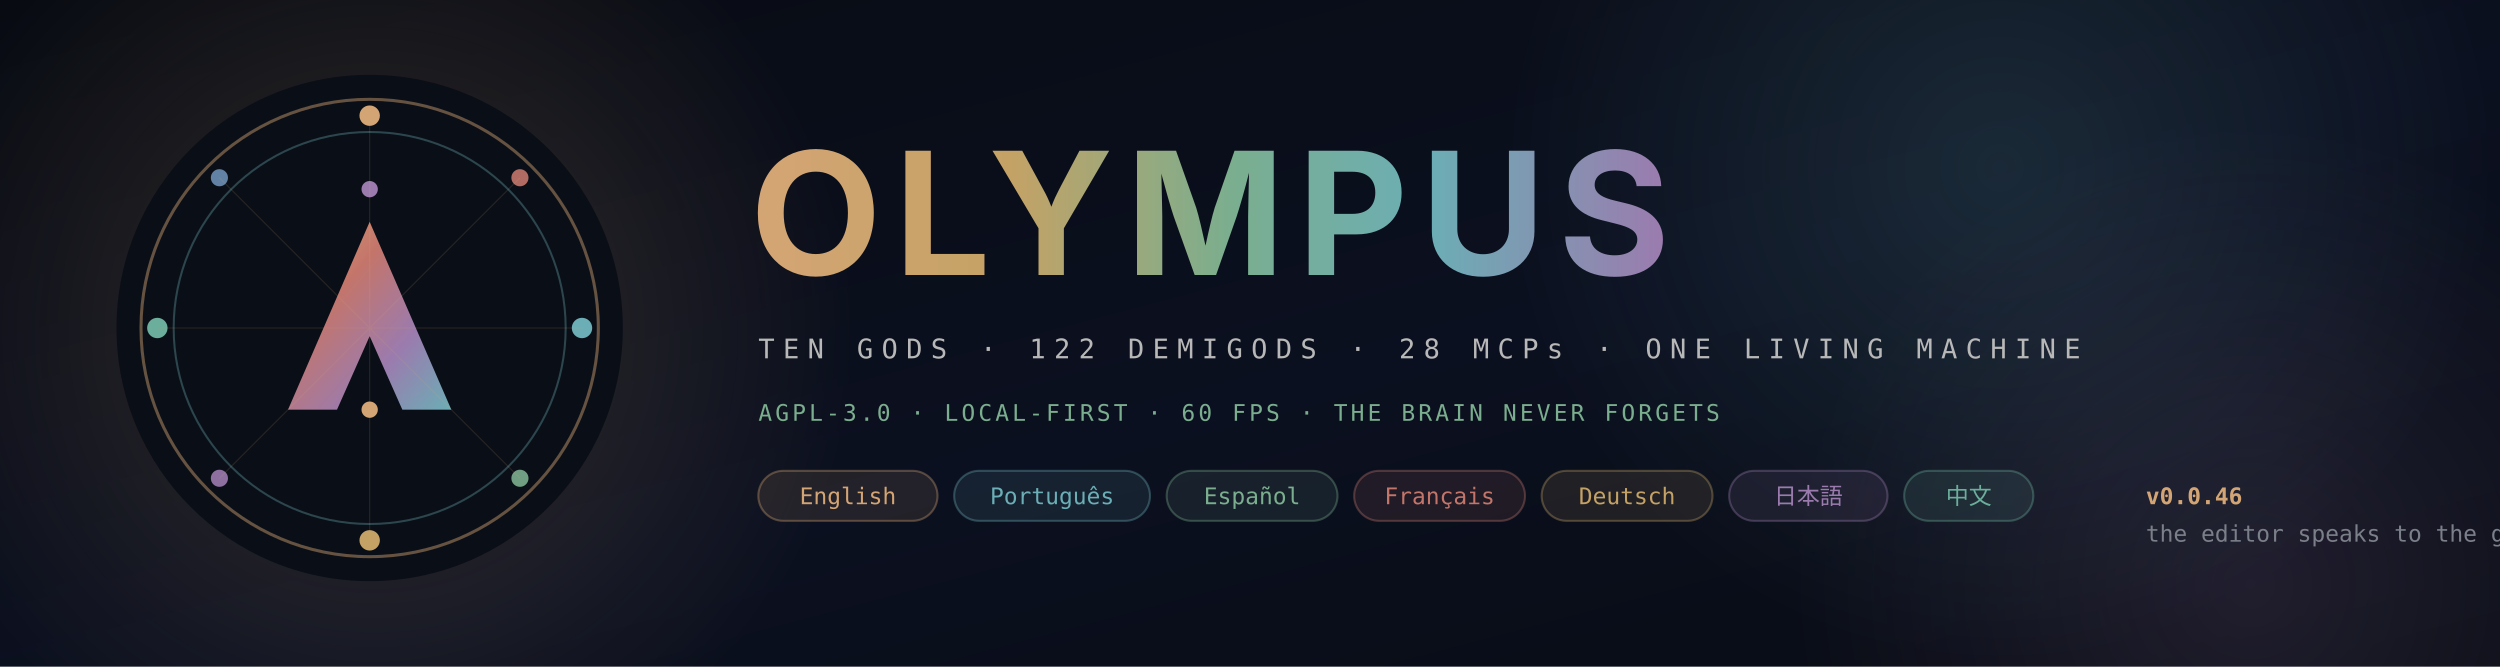
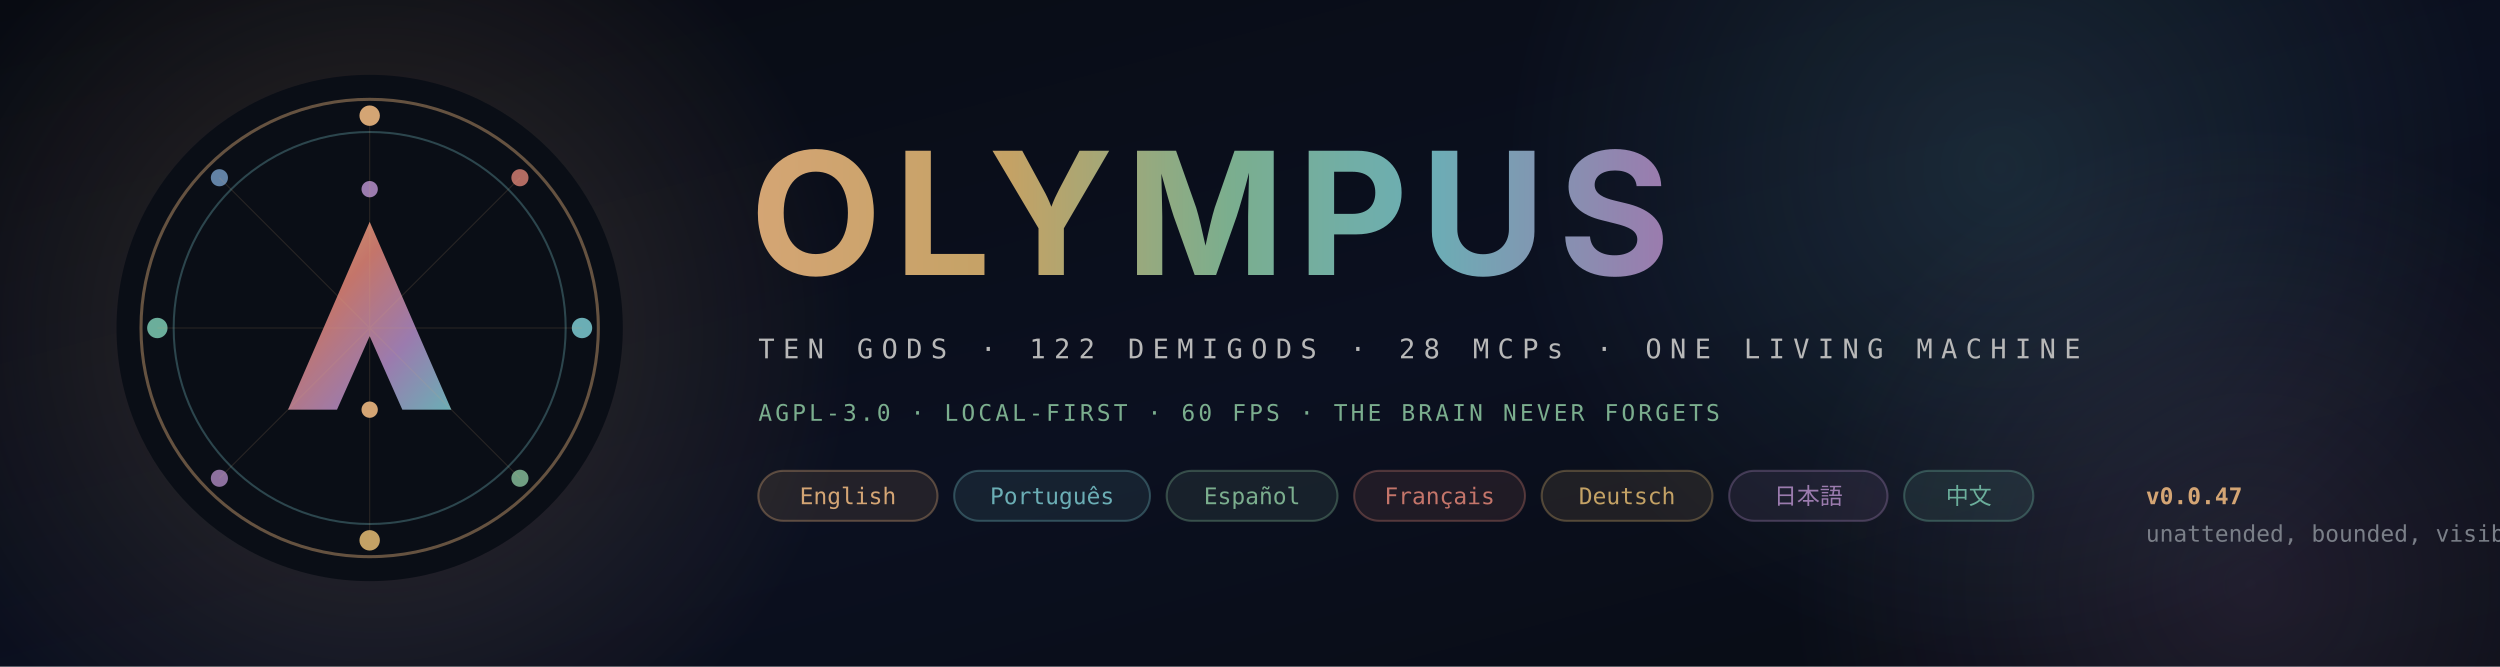
- <svg xmlns="http://www.w3.org/2000/svg" width="1200" height="320" viewBox="0 0 1200 320" fill="none" role="img" aria-label="OLYMPUS v0.0.46 — 60 FPS, the folder identity, and a 60-minute project budget: ten gods, one living machine, seven languages.">
+ <svg xmlns="http://www.w3.org/2000/svg" width="1200" height="320" viewBox="0 0 1200 320" fill="none" role="img" aria-label="OLYMPUS v0.0.47 — 60 FPS, the folder identity, and a 60-minute project budget: ten gods, one living machine, seven languages.">
  <defs>
    <linearGradient id="bg" x1="0" y1="0" x2="1" y2="1">
      <stop offset="0%" stop-color="#080B12" />
      <stop offset="55%" stop-color="#0B1020" />
      <stop offset="100%" stop-color="#080B12" />
    </linearGradient>
    <radialGradient id="glowGold" cx="50%" cy="50%" r="50%">
      <stop offset="0%" stop-color="#D4A574" stop-opacity=".20" />
      <stop offset="100%" stop-color="#D4A574" stop-opacity="0" />
    </radialGradient>
    <radialGradient id="glowCyan" cx="50%" cy="50%" r="50%">
      <stop offset="0%" stop-color="#6BAEB5" stop-opacity=".16" />
      <stop offset="100%" stop-color="#6BAEB5" stop-opacity="0" />
    </radialGradient>
    <radialGradient id="glowPurple" cx="50%" cy="50%" r="50%">
      <stop offset="0%" stop-color="#9B7BAE" stop-opacity=".16" />
      <stop offset="100%" stop-color="#9B7BAE" stop-opacity="0" />
    </radialGradient>
    <linearGradient id="peak" x1="0" y1="0" x2="1" y2="1">
      <stop offset="0%" stop-color="#D4A574" />
      <stop offset="34%" stop-color="#C4756A" />
      <stop offset="68%" stop-color="#9B7BAE" />
      <stop offset="100%" stop-color="#6BAEB5" />
    </linearGradient>
    <linearGradient id="word" x1="0" y1="0" x2="1" y2="0">
      <stop offset="0%" stop-color="#D4A574" />
      <stop offset="28%" stop-color="#C4A265" />
      <stop offset="52%" stop-color="#7BAE8E" />
      <stop offset="74%" stop-color="#6BAEB5" />
      <stop offset="100%" stop-color="#9B7BAE" />
    </linearGradient>
  </defs>
  <rect width="1200" height="320" fill="url(#bg)" />
  <circle cx="180" cy="160" r="230" fill="url(#glowGold)" />
  <circle cx="960" cy="80" r="240" fill="url(#glowCyan)" />
  <circle cx="1080" cy="280" r="220" fill="url(#glowPurple)" />
  <g transform="translate(52,32) scale(0.98)">
    <circle cx="128" cy="128" r="124" fill="#0A0E16" />
    <circle cx="128" cy="128" r="112" stroke="#D4A574" stroke-width="1.5" fill="none" opacity=".45" />
    <circle cx="128" cy="128" r="96" stroke="#6BAEB5" stroke-width="1" fill="none" opacity=".35" />
    <path d="M 128 76 L 168 168 L 144 168 L 128 132 L 112 168 L 88 168 Z" fill="url(#peak)" />
    <circle cx="128" cy="60" r="4" fill="#9B7BAE" />
    <circle cx="128" cy="168" r="4" fill="#D4A574" />
    <circle cx="128" cy="24" r="5" fill="#D4A574" />
    <circle cx="201.6" cy="54.4" r="4.2" fill="#C4756A" opacity=".9" />
    <circle cx="232" cy="128" r="5" fill="#6BAEB5" />
    <circle cx="201.6" cy="201.6" r="4.2" fill="#7BAE8E" opacity=".9" />
    <circle cx="128" cy="232" r="5" fill="#C4A265" />
    <circle cx="54.4" cy="201.6" r="4.2" fill="#9B7BAE" opacity=".9" />
    <circle cx="24" cy="128" r="5" fill="#6BAE9B" />
    <circle cx="54.4" cy="54.4" r="4.2" fill="#6B8FB5" opacity=".9" />
    <g stroke="#D4A574" stroke-width="0.5" opacity=".16">
      <line x1="128" y1="128" x2="128" y2="24" />
      <line x1="128" y1="128" x2="201.6" y2="54.4" />
      <line x1="128" y1="128" x2="232" y2="128" />
      <line x1="128" y1="128" x2="201.6" y2="201.6" />
      <line x1="128" y1="128" x2="128" y2="232" />
      <line x1="128" y1="128" x2="54.4" y2="201.6" />
      <line x1="128" y1="128" x2="24" y2="128" />
      <line x1="128" y1="128" x2="54.4" y2="54.4" />
    </g>
  </g>
  <text x="360" y="132" font-family="ui-sans-serif, system-ui, -apple-system, sans-serif" font-size="82" font-weight="750" letter-spacing="6" fill="url(#word)">OLYMPUS</text>
  <text x="364" y="172" font-family="ui-monospace, 'SF Mono', monospace" font-size="13" letter-spacing="4" fill="#B8B8B8">TEN GODS · 122 DEMIGODS · 28 MCPs · ONE LIVING MACHINE</text>
  <text x="364" y="202" font-family="ui-monospace, 'SF Mono', monospace" font-size="11" letter-spacing="1.5" fill="#7BAE8E">AGPL-3.0 · LOCAL-FIRST · 60 FPS · THE BRAIN NEVER FORGETS</text>
  <g font-family="ui-monospace, 'SF Mono', monospace" font-size="11">
    <rect x="364" y="226" width="86" height="24" rx="12" fill="#D4A574" fill-opacity=".12" stroke="#D4A574" stroke-opacity=".35" />
    <text x="407" y="242" text-anchor="middle" fill="#D4A574">English</text>
    <rect x="458" y="226" width="94" height="24" rx="12" fill="#6BAEB5" fill-opacity=".12" stroke="#6BAEB5" stroke-opacity=".35" />
    <text x="505" y="242" text-anchor="middle" fill="#6BAEB5">Português</text>
    <rect x="560" y="226" width="82" height="24" rx="12" fill="#7BAE8E" fill-opacity=".12" stroke="#7BAE8E" stroke-opacity=".35" />
    <text x="601" y="242" text-anchor="middle" fill="#7BAE8E">Español</text>
    <rect x="650" y="226" width="82" height="24" rx="12" fill="#C4756A" fill-opacity=".12" stroke="#C4756A" stroke-opacity=".35" />
    <text x="691" y="242" text-anchor="middle" fill="#C4756A">Français</text>
    <rect x="740" y="226" width="82" height="24" rx="12" fill="#C4A265" fill-opacity=".12" stroke="#C4A265" stroke-opacity=".35" />
    <text x="781" y="242" text-anchor="middle" fill="#C4A265">Deutsch</text>
    <rect x="830" y="226" width="76" height="24" rx="12" fill="#9B7BAE" fill-opacity=".12" stroke="#9B7BAE" stroke-opacity=".35" />
    <text x="868" y="242" text-anchor="middle" fill="#9B7BAE">日本語</text>
    <rect x="914" y="226" width="62" height="24" rx="12" fill="#6BAE9B" fill-opacity=".12" stroke="#6BAE9B" stroke-opacity=".35" />
    <text x="945" y="242" text-anchor="middle" fill="#6BAE9B">中文</text>
  </g>
  <g font-family="ui-monospace, 'SF Mono', monospace" font-size="11">
-     <text x="1030" y="242" fill="#D4A574" font-weight="700">v0.0.46</text>
-     <text x="1030" y="260" fill="#7A7F88">the editor speaks to the gods</text>
+     <text x="1030" y="242" fill="#D4A574" font-weight="700">v0.0.47</text>
+     <text x="1030" y="260" fill="#7A7F88">unattended, bounded, visible</text>
  </g>
</svg>
